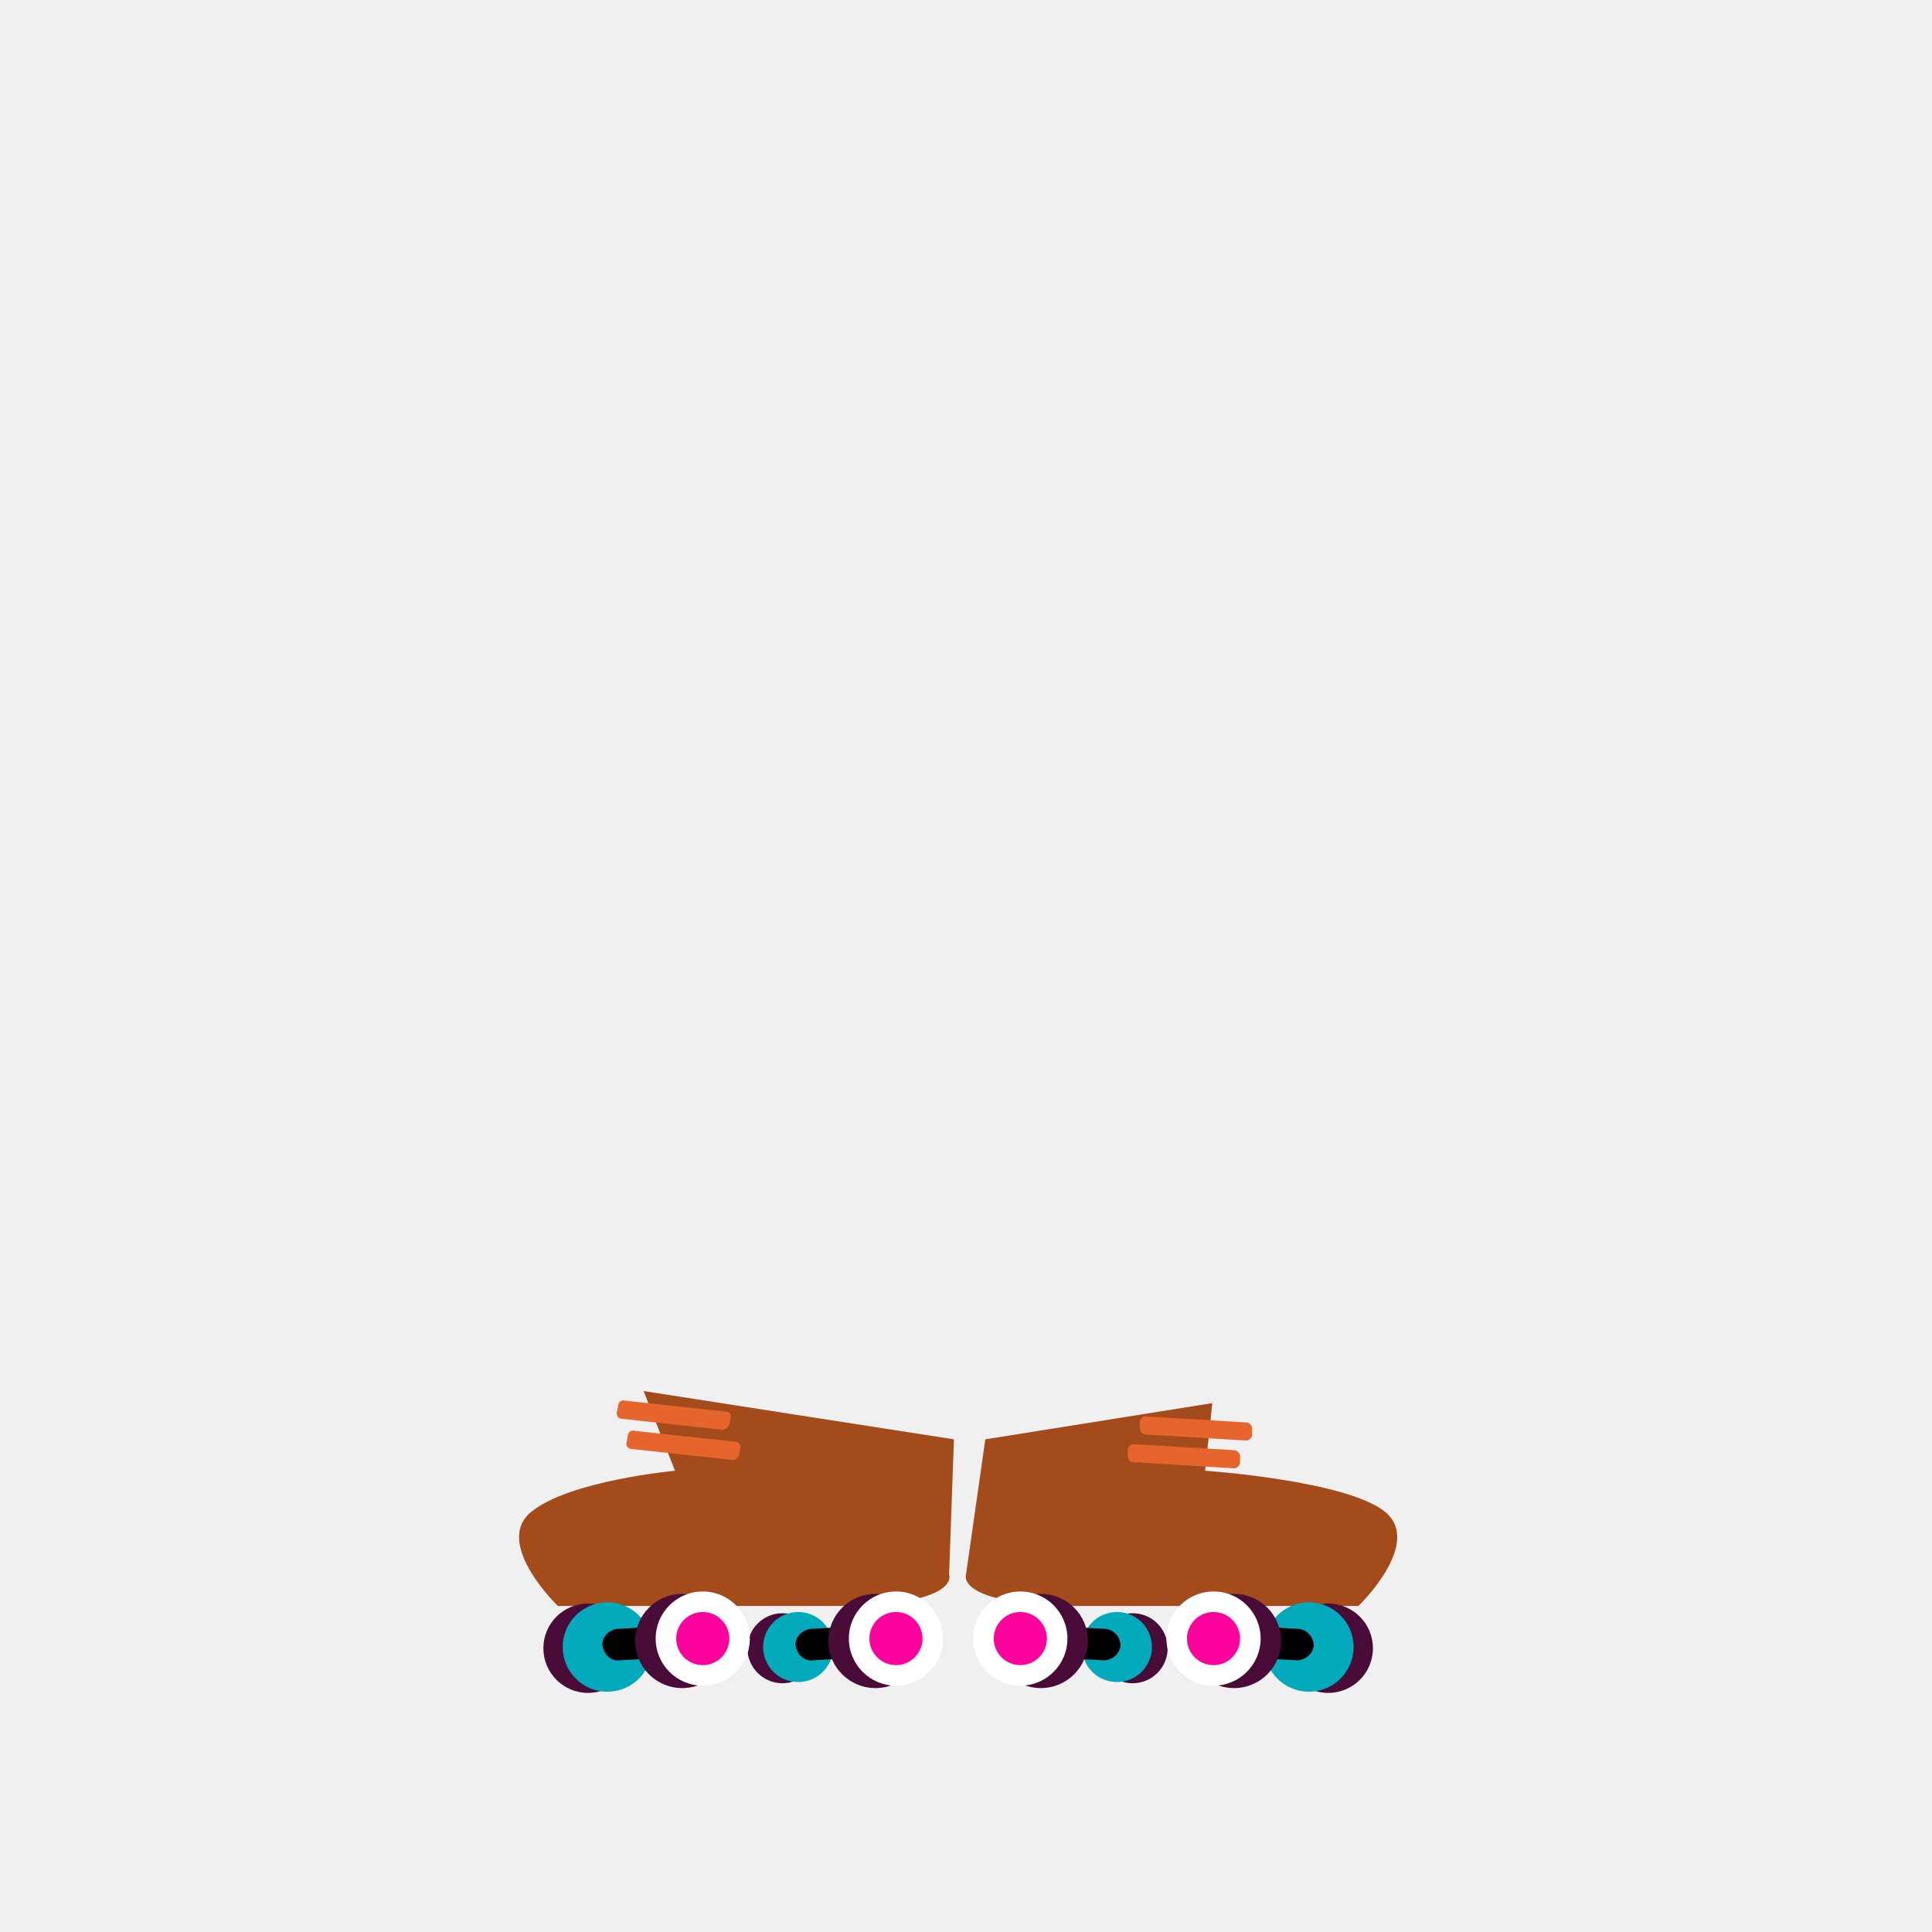
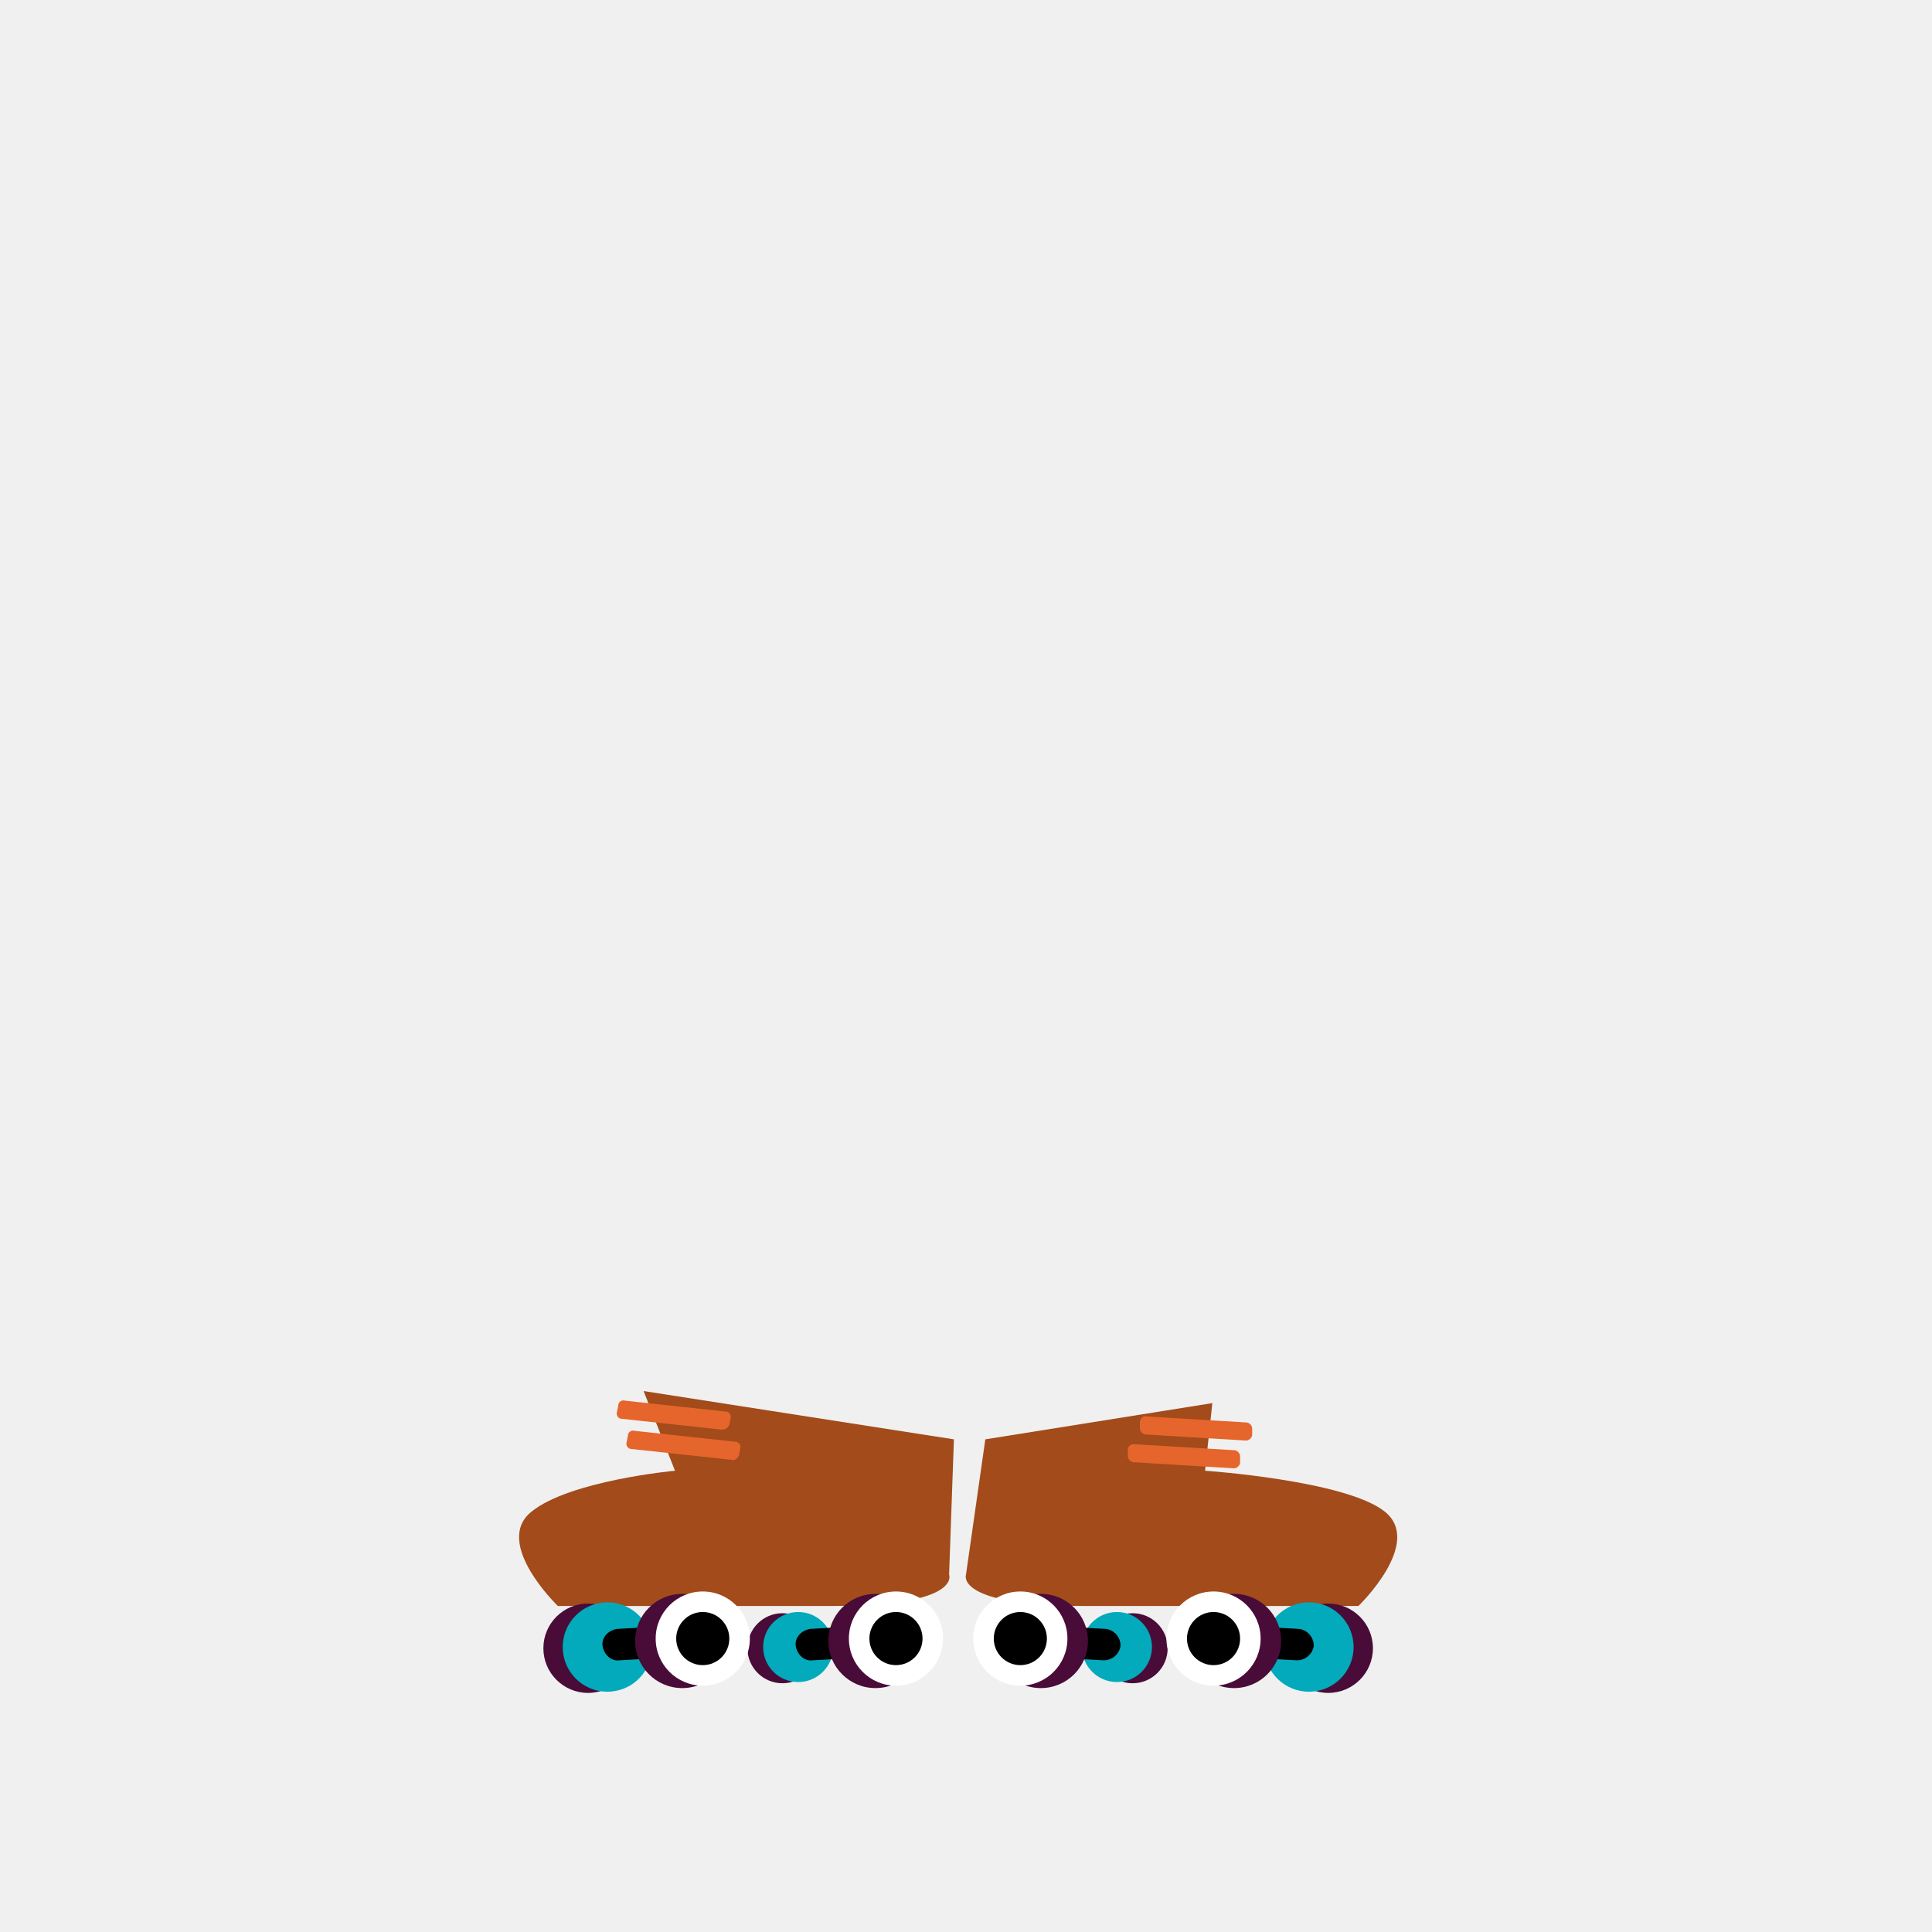
<svg xmlns="http://www.w3.org/2000/svg" version="1.1" id="Layer_1" x="0px" y="0px" viewBox="0 0 160 160" style="enable-background:new 0 0 160 160;" xml:space="preserve">
  <style type="text/css">
	.st0{fill:#A34B1A;}
	.st1{fill:#E5652C;}
	.st2{fill:#490B37;}
	.st3{fill:#02AABC;}
	.st4{fill:#FFFFFF;}
- 	.st5{fill:#FC039D;}
</style>
  <path class="st0" d="M79,119.2l-0.4,11.2c0,0,1.1,2.6-9.7,2.6H46.2c0,0-5.4-5.2-2.2-7.8s11.9-3.4,11.9-3.4l-2.6-6.6L79,119.2z" />
  <path class="st1" d="M59.8,118.4l-8.3-0.9c-0.3,0-0.5-0.3-0.4-0.6l0.1-0.5c0-0.3,0.3-0.5,0.6-0.4l8.3,0.9c0.3,0,0.5,0.3,0.4,0.6  l-0.1,0.5C60.3,118.2,60.1,118.4,59.8,118.4z" />
  <path class="st1" d="M60.6,120.9l-8.3-0.9c-0.3,0-0.5-0.3-0.4-0.6l0.1-0.5c0-0.3,0.3-0.5,0.6-0.4l8.3,0.9c0.3,0,0.5,0.3,0.4,0.6  l-0.1,0.5C61.1,120.8,60.8,121,60.6,120.9z" />
  <circle class="st2" cx="64.8" cy="136.5" r="2.9" />
  <circle class="st3" cx="66.1" cy="136.4" r="2.9" />
  <path d="M69.1,137.4l-1.8,0.1c-0.7,0.1-1.3-0.5-1.4-1.2l0,0c-0.1-0.7,0.5-1.3,1.2-1.4l1.8-0.1c0.7-0.1,1.3,0.5,1.4,1.2l0,0  C70.3,136.7,69.8,137.4,69.1,137.4z" />
  <circle class="st2" cx="72.5" cy="135.9" r="3.9" />
  <circle class="st4" cx="74.2" cy="135.7" r="3.9" />
-   <circle class="st5" cx="74.2" cy="135.7" r="2.2" />
+   <circle cx="74.2" cy="135.7" r="2.2" />
  <circle class="st2" cx="48.7" cy="136.5" r="3.7" />
  <circle class="st3" cx="50.3" cy="136.4" r="3.7" />
  <path d="M53.1,137.4l-1.8,0.1c-0.7,0.1-1.3-0.5-1.4-1.2l0,0c-0.1-0.7,0.5-1.3,1.2-1.4l1.8-0.1c0.7-0.1,1.3,0.5,1.4,1.2l0,0  C54.3,136.7,53.8,137.4,53.1,137.4z" />
  <circle class="st2" cx="56.5" cy="135.9" r="3.9" />
  <circle class="st4" cx="58.2" cy="135.7" r="3.9" />
-   <circle class="st5" cx="58.2" cy="135.7" r="2.2" />
+   <circle cx="58.2" cy="135.7" r="2.2" />
  <path class="st0" d="M81.6,119.2L80,130.4c0,0-1,2.6,9.8,2.6h22.7c0,0,5.4-5.2,2.2-7.8s-14.9-3.4-14.9-3.4l0.6-5.6L81.6,119.2z" />
  <path class="st1" d="M94.9,117.3l8.3,0.5c0.3,0,0.5,0.3,0.5,0.5l0,0.5c0,0.3-0.3,0.5-0.5,0.5l-8.3-0.5c-0.3,0-0.5-0.3-0.5-0.5l0-0.5  C94.4,117.5,94.7,117.2,94.9,117.3z" />
  <path class="st1" d="M93.9,119.6l8.3,0.5c0.3,0,0.5,0.3,0.5,0.5l0,0.5c0,0.3-0.3,0.5-0.5,0.5l-8.3-0.5c-0.3,0-0.5-0.3-0.5-0.5l0-0.5  C93.4,119.8,93.6,119.6,93.9,119.6z" />
  <circle class="st2" cx="93.8" cy="136.5" r="2.9" />
  <circle class="st3" cx="92.5" cy="136.4" r="2.9" />
  <path d="M89.8,134.8l1.8,0.1c0.7,0.1,1.2,0.7,1.2,1.4l0,0c-0.1,0.7-0.7,1.2-1.4,1.2l-1.8-0.1c-0.7-0.1-1.2-0.7-1.2-1.4l0,0  C88.5,135.3,89.1,134.8,89.8,134.8z" />
  <circle class="st2" cx="86.2" cy="135.9" r="3.9" />
  <circle class="st4" cx="84.5" cy="135.7" r="3.9" />
-   <circle class="st5" cx="84.5" cy="135.7" r="2.2" />
+   <circle cx="84.5" cy="135.7" r="2.2" />
  <circle class="st2" cx="110" cy="136.5" r="3.7" />
  <circle class="st3" cx="108.4" cy="136.4" r="3.7" />
  <path d="M105.8,134.8l1.8,0.1c0.7,0.1,1.2,0.7,1.2,1.4l0,0c-0.1,0.7-0.7,1.2-1.4,1.2l-1.8-0.1c-0.7-0.1-1.2-0.7-1.2-1.4l0,0  C104.5,135.3,105.1,134.8,105.8,134.8z" />
  <circle class="st2" cx="102.2" cy="135.9" r="3.9" />
  <circle class="st4" cx="100.5" cy="135.7" r="3.9" />
-   <circle class="st5" cx="100.5" cy="135.7" r="2.2" />
+   <circle cx="100.5" cy="135.7" r="2.2" />
</svg>
